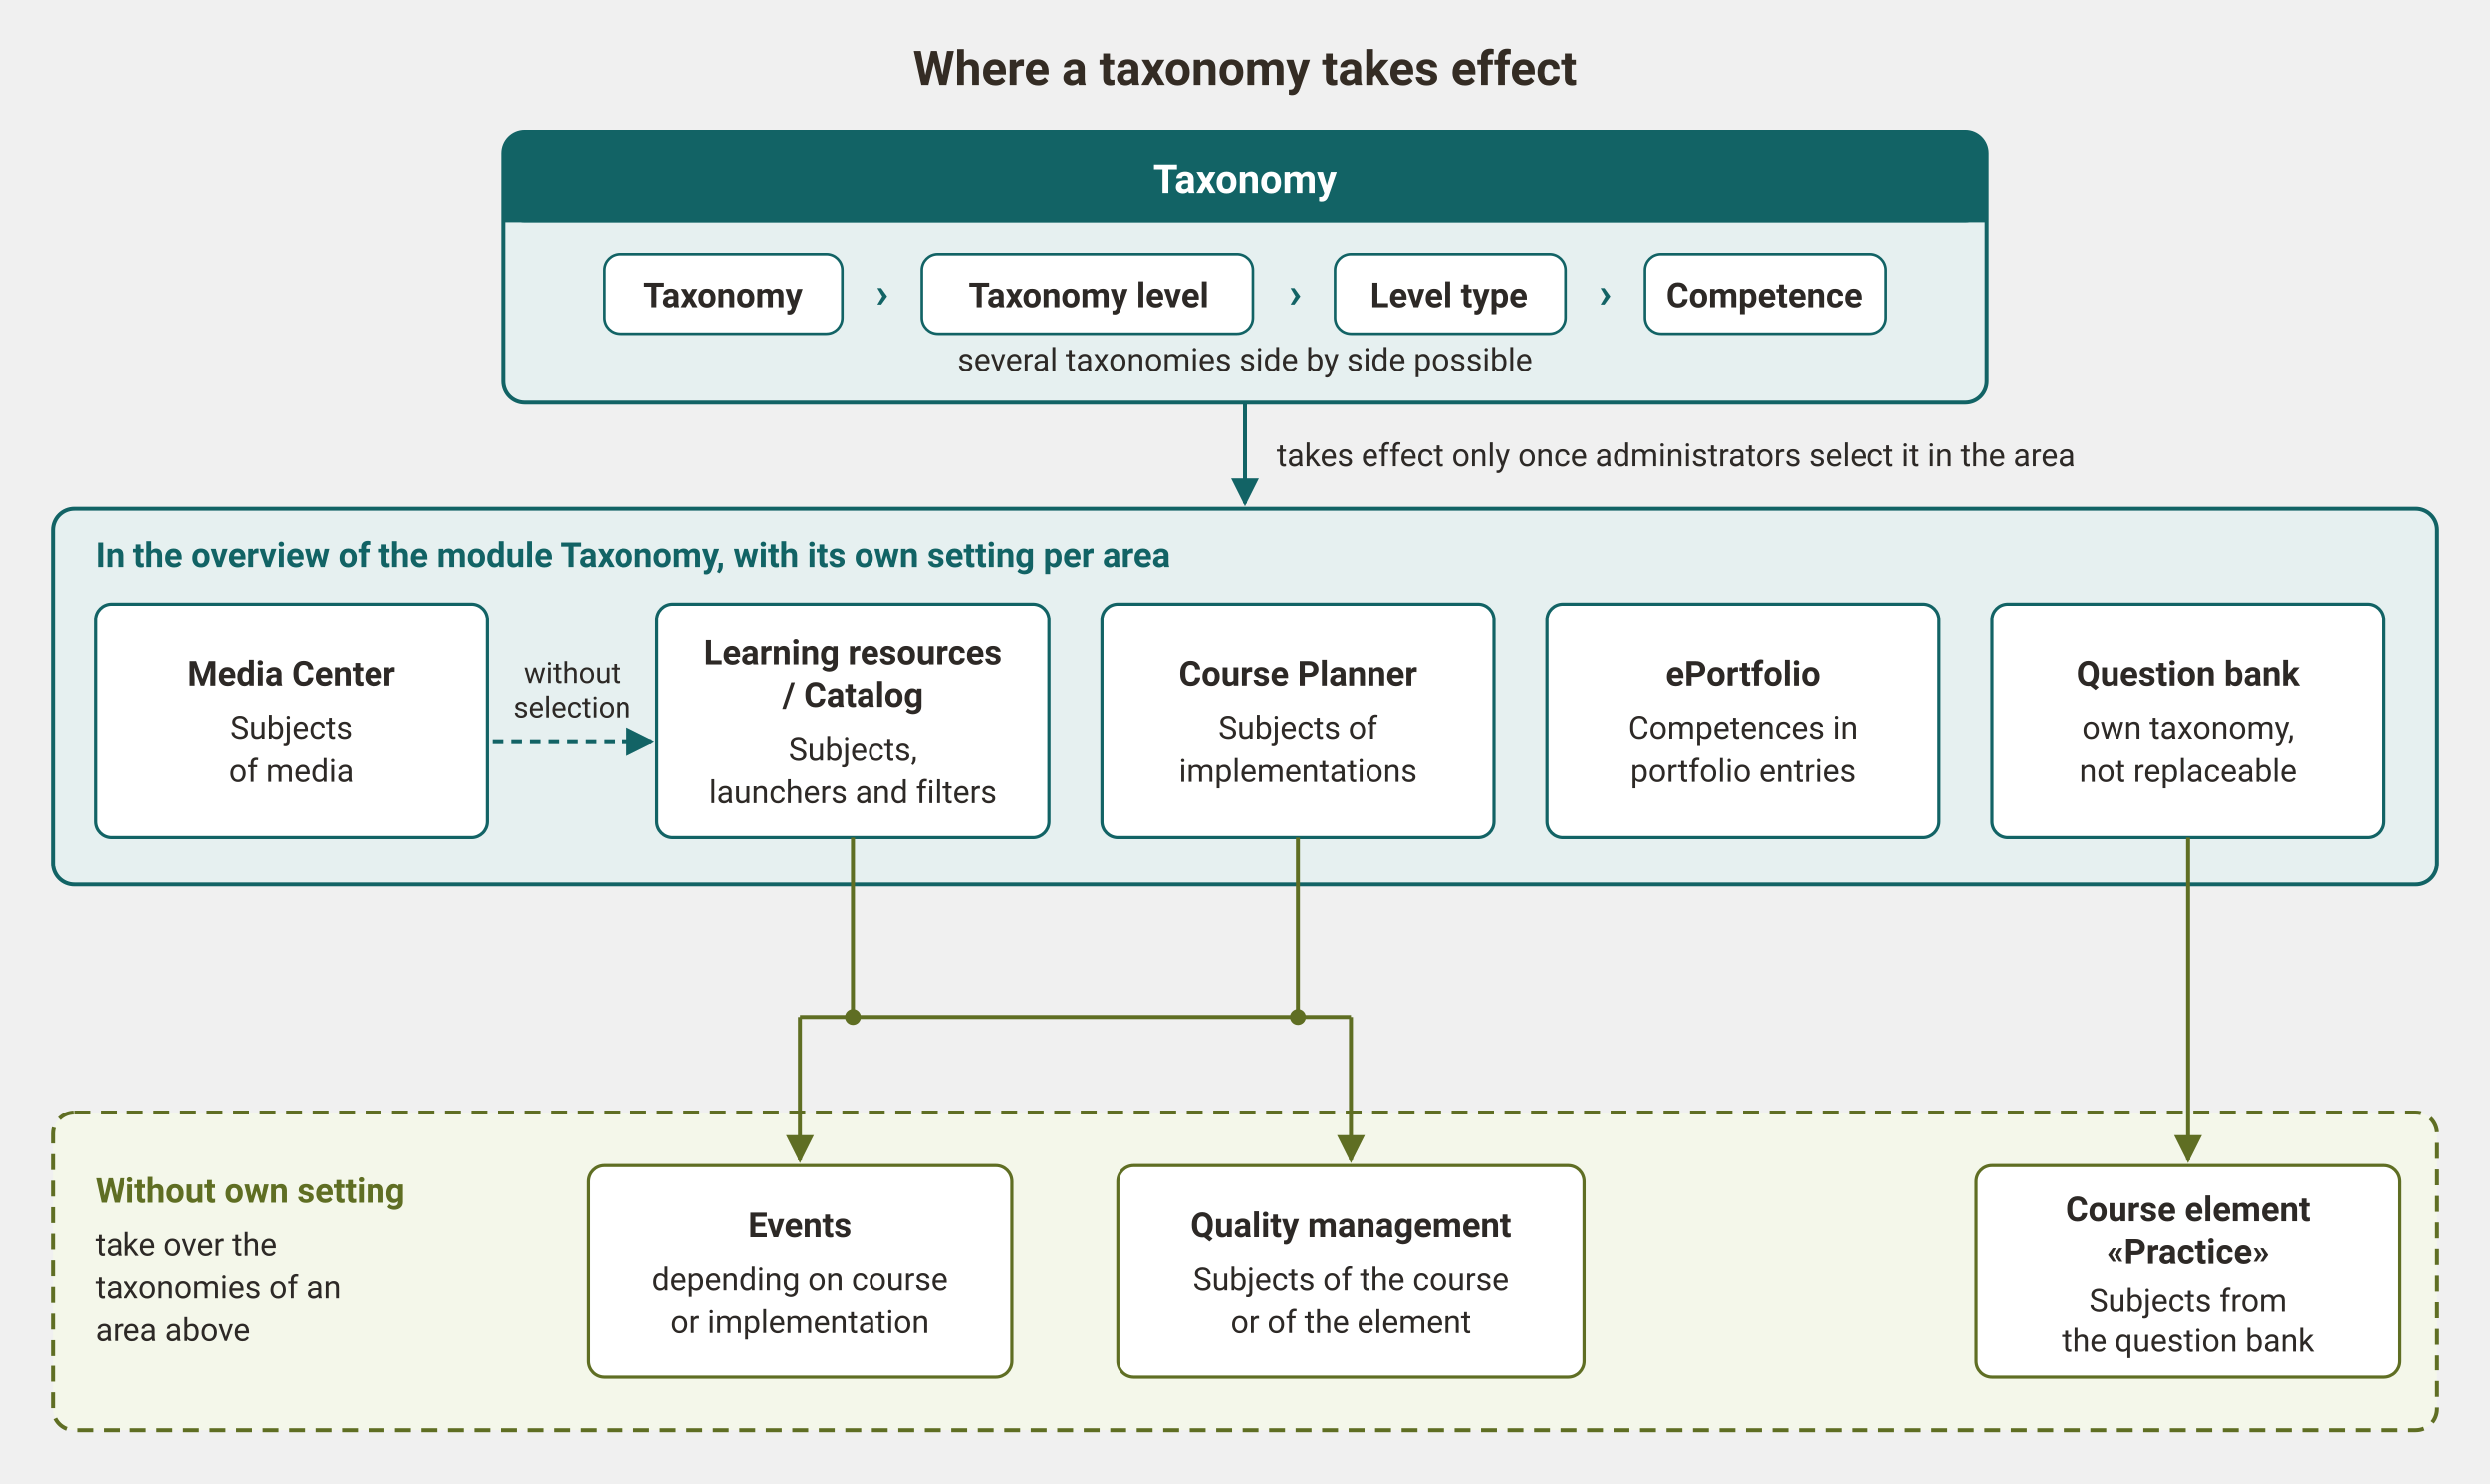
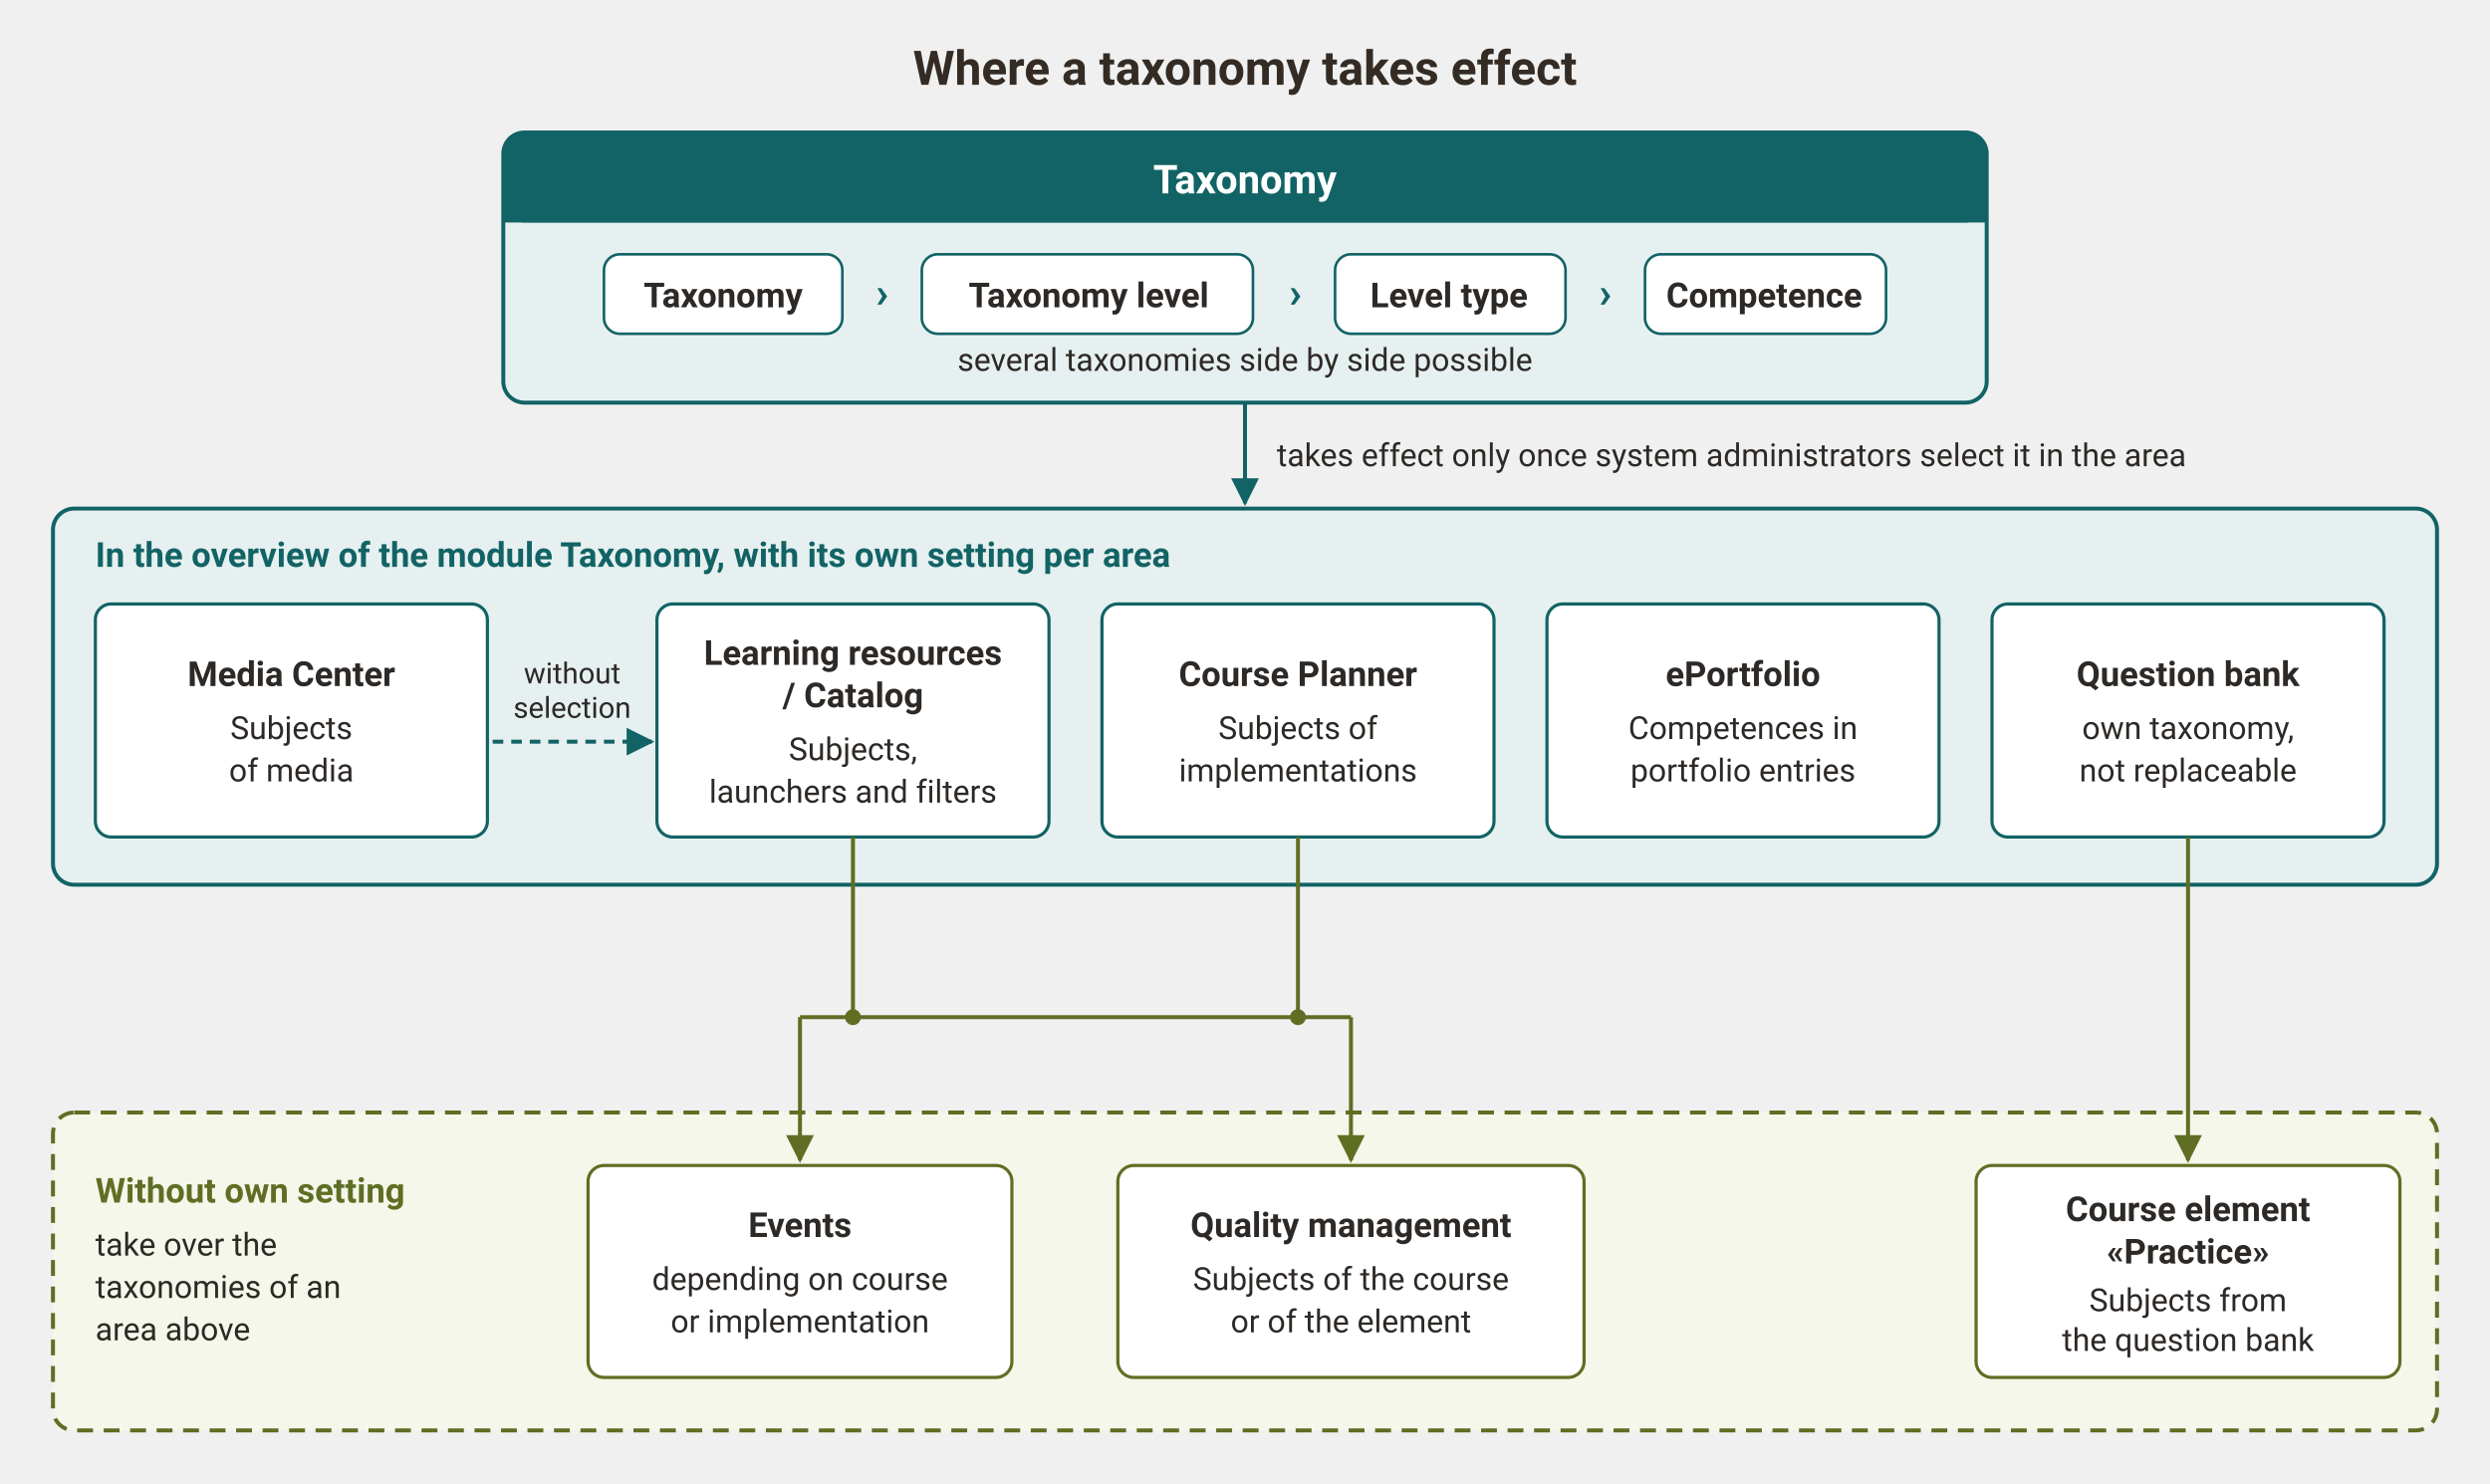
<svg xmlns="http://www.w3.org/2000/svg" width="940" height="560" viewBox="0 0 940 560" font-family="'Roboto', Arial, sans-serif">
  <defs>
    <marker id="arSea" viewBox="0 0 10 10" refX="9" refY="5" markerWidth="7" markerHeight="7" orient="auto-start-reverse">
      <path d="M0,0 L10,5 L0,10 z" fill="#126365" />
    </marker>
    <marker id="arSpr" viewBox="0 0 10 10" refX="9" refY="5" markerWidth="7" markerHeight="7" orient="auto-start-reverse">
      <path d="M0,0 L10,5 L0,10 z" fill="#5F6E23" />
    </marker>
  </defs>
  <text x="470" y="32" text-anchor="middle" font-size="18" font-weight="bold" fill="#342C24">Where a taxonomy takes effect</text>
  <rect x="190" y="50" width="560" height="102" rx="8" fill="#E6F0F0" stroke="#126365" stroke-width="1.5" />
  <rect x="190" y="50" width="560" height="34" rx="8" fill="#126365" />
  <rect x="190" y="70" width="560" height="14" fill="#126365" />
  <text x="470" y="73" text-anchor="middle" font-size="15" font-weight="bold" fill="#FFFFFF">Taxonomy</text>
  <rect x="228" y="96" width="90" height="30" rx="6" fill="#FFFFFF" stroke="#126365" />
  <text x="273" y="116" text-anchor="middle" font-size="13" font-weight="bold" fill="#2D2926">Taxonomy</text>
  <text x="333" y="116" text-anchor="middle" font-size="16" font-weight="bold" fill="#126365">›</text>
  <rect x="348" y="96" width="125" height="30" rx="6" fill="#FFFFFF" stroke="#126365" />
  <text x="411" y="116" text-anchor="middle" font-size="13" font-weight="bold" fill="#2D2926">Taxonomy level</text>
  <text x="489" y="116" text-anchor="middle" font-size="16" font-weight="bold" fill="#126365">›</text>
  <rect x="504" y="96" width="87" height="30" rx="6" fill="#FFFFFF" stroke="#126365" />
  <text x="547" y="116" text-anchor="middle" font-size="13" font-weight="bold" fill="#2D2926">Level type</text>
  <text x="606" y="116" text-anchor="middle" font-size="16" font-weight="bold" fill="#126365">›</text>
  <rect x="621" y="96" width="91" height="30" rx="6" fill="#FFFFFF" stroke="#126365" />
  <text x="666" y="116" text-anchor="middle" font-size="13" font-weight="bold" fill="#2D2926">Competence</text>
  <text x="470" y="140" text-anchor="middle" font-size="12" fill="#2D2926">several taxonomies side by side possible</text>
  <line x1="470" y1="152" x2="470" y2="190" stroke="#126365" stroke-width="1.5" marker-end="url(#arSea)" />
-   <text x="482" y="176" text-anchor="start" font-size="12" fill="#2D2926">takes effect only once administrators select it in the area</text>
+   <text x="482" y="176" text-anchor="start" font-size="12" fill="#2D2926">takes effect only once system administrators select it in the area</text>
  <rect x="20" y="192" width="900" height="142" rx="8" fill="#E6F0F0" stroke="#126365" stroke-width="1.5" />
  <text x="36" y="214" text-anchor="start" font-size="13" font-weight="bold" fill="#126365">In the overview of the module Taxonomy, with its own setting per area</text>
  <rect x="36" y="228" width="148" height="88" rx="6" fill="#FFFFFF" stroke="#126365" stroke-width="1.2" />
  <text x="110" y="259" text-anchor="middle" font-size="13" font-weight="bold" fill="#2D2926">Media Center</text>
  <text x="110" y="279" text-anchor="middle" font-size="12" fill="#2D2926">Subjects</text>
  <text x="110" y="295" text-anchor="middle" font-size="12" fill="#2D2926">of media</text>
  <rect x="248" y="228" width="148" height="88" rx="6" fill="#FFFFFF" stroke="#126365" stroke-width="1.2" />
  <text x="322" y="251" text-anchor="middle" font-size="13" font-weight="bold" fill="#2D2926">Learning resources</text>
  <text x="322" y="267" text-anchor="middle" font-size="13" font-weight="bold" fill="#2D2926">/ Catalog</text>
  <text x="322" y="287" text-anchor="middle" font-size="12" fill="#2D2926">Subjects,</text>
  <text x="322" y="303" text-anchor="middle" font-size="12" fill="#2D2926">launchers and filters</text>
  <rect x="416" y="228" width="148" height="88" rx="6" fill="#FFFFFF" stroke="#126365" stroke-width="1.2" />
  <text x="490" y="259" text-anchor="middle" font-size="13" font-weight="bold" fill="#2D2926">Course Planner</text>
  <text x="490" y="279" text-anchor="middle" font-size="12" fill="#2D2926">Subjects of</text>
  <text x="490" y="295" text-anchor="middle" font-size="12" fill="#2D2926">implementations</text>
  <rect x="584" y="228" width="148" height="88" rx="6" fill="#FFFFFF" stroke="#126365" stroke-width="1.2" />
  <text x="658" y="259" text-anchor="middle" font-size="13" font-weight="bold" fill="#2D2926">ePortfolio</text>
  <text x="658" y="279" text-anchor="middle" font-size="12" fill="#2D2926">Competences in</text>
  <text x="658" y="295" text-anchor="middle" font-size="12" fill="#2D2926">portfolio entries</text>
  <rect x="752" y="228" width="148" height="88" rx="6" fill="#FFFFFF" stroke="#126365" stroke-width="1.2" />
  <text x="826" y="259" text-anchor="middle" font-size="13" font-weight="bold" fill="#2D2926">Question bank</text>
  <text x="826" y="279" text-anchor="middle" font-size="12" fill="#2D2926">own taxonomy,</text>
  <text x="826" y="295" text-anchor="middle" font-size="12" fill="#2D2926">not replaceable</text>
  <line x1="186" y1="280" x2="246" y2="280" stroke="#126365" stroke-width="1.5" stroke-dasharray="4 3" marker-end="url(#arSea)" />
  <text x="216" y="258" text-anchor="middle" font-size="11" fill="#2D2926">without</text>
  <text x="216" y="271" text-anchor="middle" font-size="11" fill="#2D2926">selection</text>
  <rect x="20" y="420" width="900" height="120" rx="8" fill="#F4F7EA" stroke="#5F6E23" stroke-width="1.5" stroke-dasharray="6 4" />
  <text x="36" y="454" text-anchor="start" font-size="13" font-weight="bold" fill="#5F6E23">Without own setting</text>
  <text x="36" y="474" text-anchor="start" font-size="12" fill="#2D2926">take over the</text>
  <text x="36" y="490" text-anchor="start" font-size="12" fill="#2D2926">taxonomies of an</text>
  <text x="36" y="506" text-anchor="start" font-size="12" fill="#2D2926">area above</text>
  <rect x="222" y="440" width="160" height="80" rx="6" fill="#FFFFFF" stroke="#5F6E23" stroke-width="1.2" />
  <text x="302" y="467" text-anchor="middle" font-size="13" font-weight="bold" fill="#2D2926">Events</text>
  <text x="302" y="487" text-anchor="middle" font-size="12" fill="#2D2926">depending on course</text>
  <text x="302" y="503" text-anchor="middle" font-size="12" fill="#2D2926">or implementation</text>
  <rect x="422" y="440" width="176" height="80" rx="6" fill="#FFFFFF" stroke="#5F6E23" stroke-width="1.2" />
  <text x="510" y="467" text-anchor="middle" font-size="13" font-weight="bold" fill="#2D2926">Quality management</text>
  <text x="510" y="487" text-anchor="middle" font-size="12" fill="#2D2926">Subjects of the course</text>
  <text x="510" y="503" text-anchor="middle" font-size="12" fill="#2D2926">or of the element</text>
  <rect x="746" y="440" width="160" height="80" rx="6" fill="#FFFFFF" stroke="#5F6E23" stroke-width="1.2" />
  <text x="826" y="461" text-anchor="middle" font-size="13" font-weight="bold" fill="#2D2926">Course element</text>
  <text x="826" y="477" text-anchor="middle" font-size="13" font-weight="bold" fill="#2D2926">«Practice»</text>
  <text x="826" y="495" text-anchor="middle" font-size="12" fill="#2D2926">Subjects from</text>
  <text x="826" y="510" text-anchor="middle" font-size="12" fill="#2D2926">the question bank</text>
  <g stroke="#5F6E23" stroke-width="1.5" fill="none">
    <line x1="322" y1="316" x2="322" y2="384" />
    <line x1="490" y1="316" x2="490" y2="384" />
    <line x1="302" y1="384" x2="510" y2="384" />
    <line x1="302" y1="384" x2="302" y2="438" marker-end="url(#arSpr)" />
    <line x1="510" y1="384" x2="510" y2="438" marker-end="url(#arSpr)" />
    <line x1="826" y1="316" x2="826" y2="438" marker-end="url(#arSpr)" />
  </g>
  <circle cx="322" cy="384" r="3" fill="#5F6E23" />
  <circle cx="490" cy="384" r="3" fill="#5F6E23" />
</svg>
